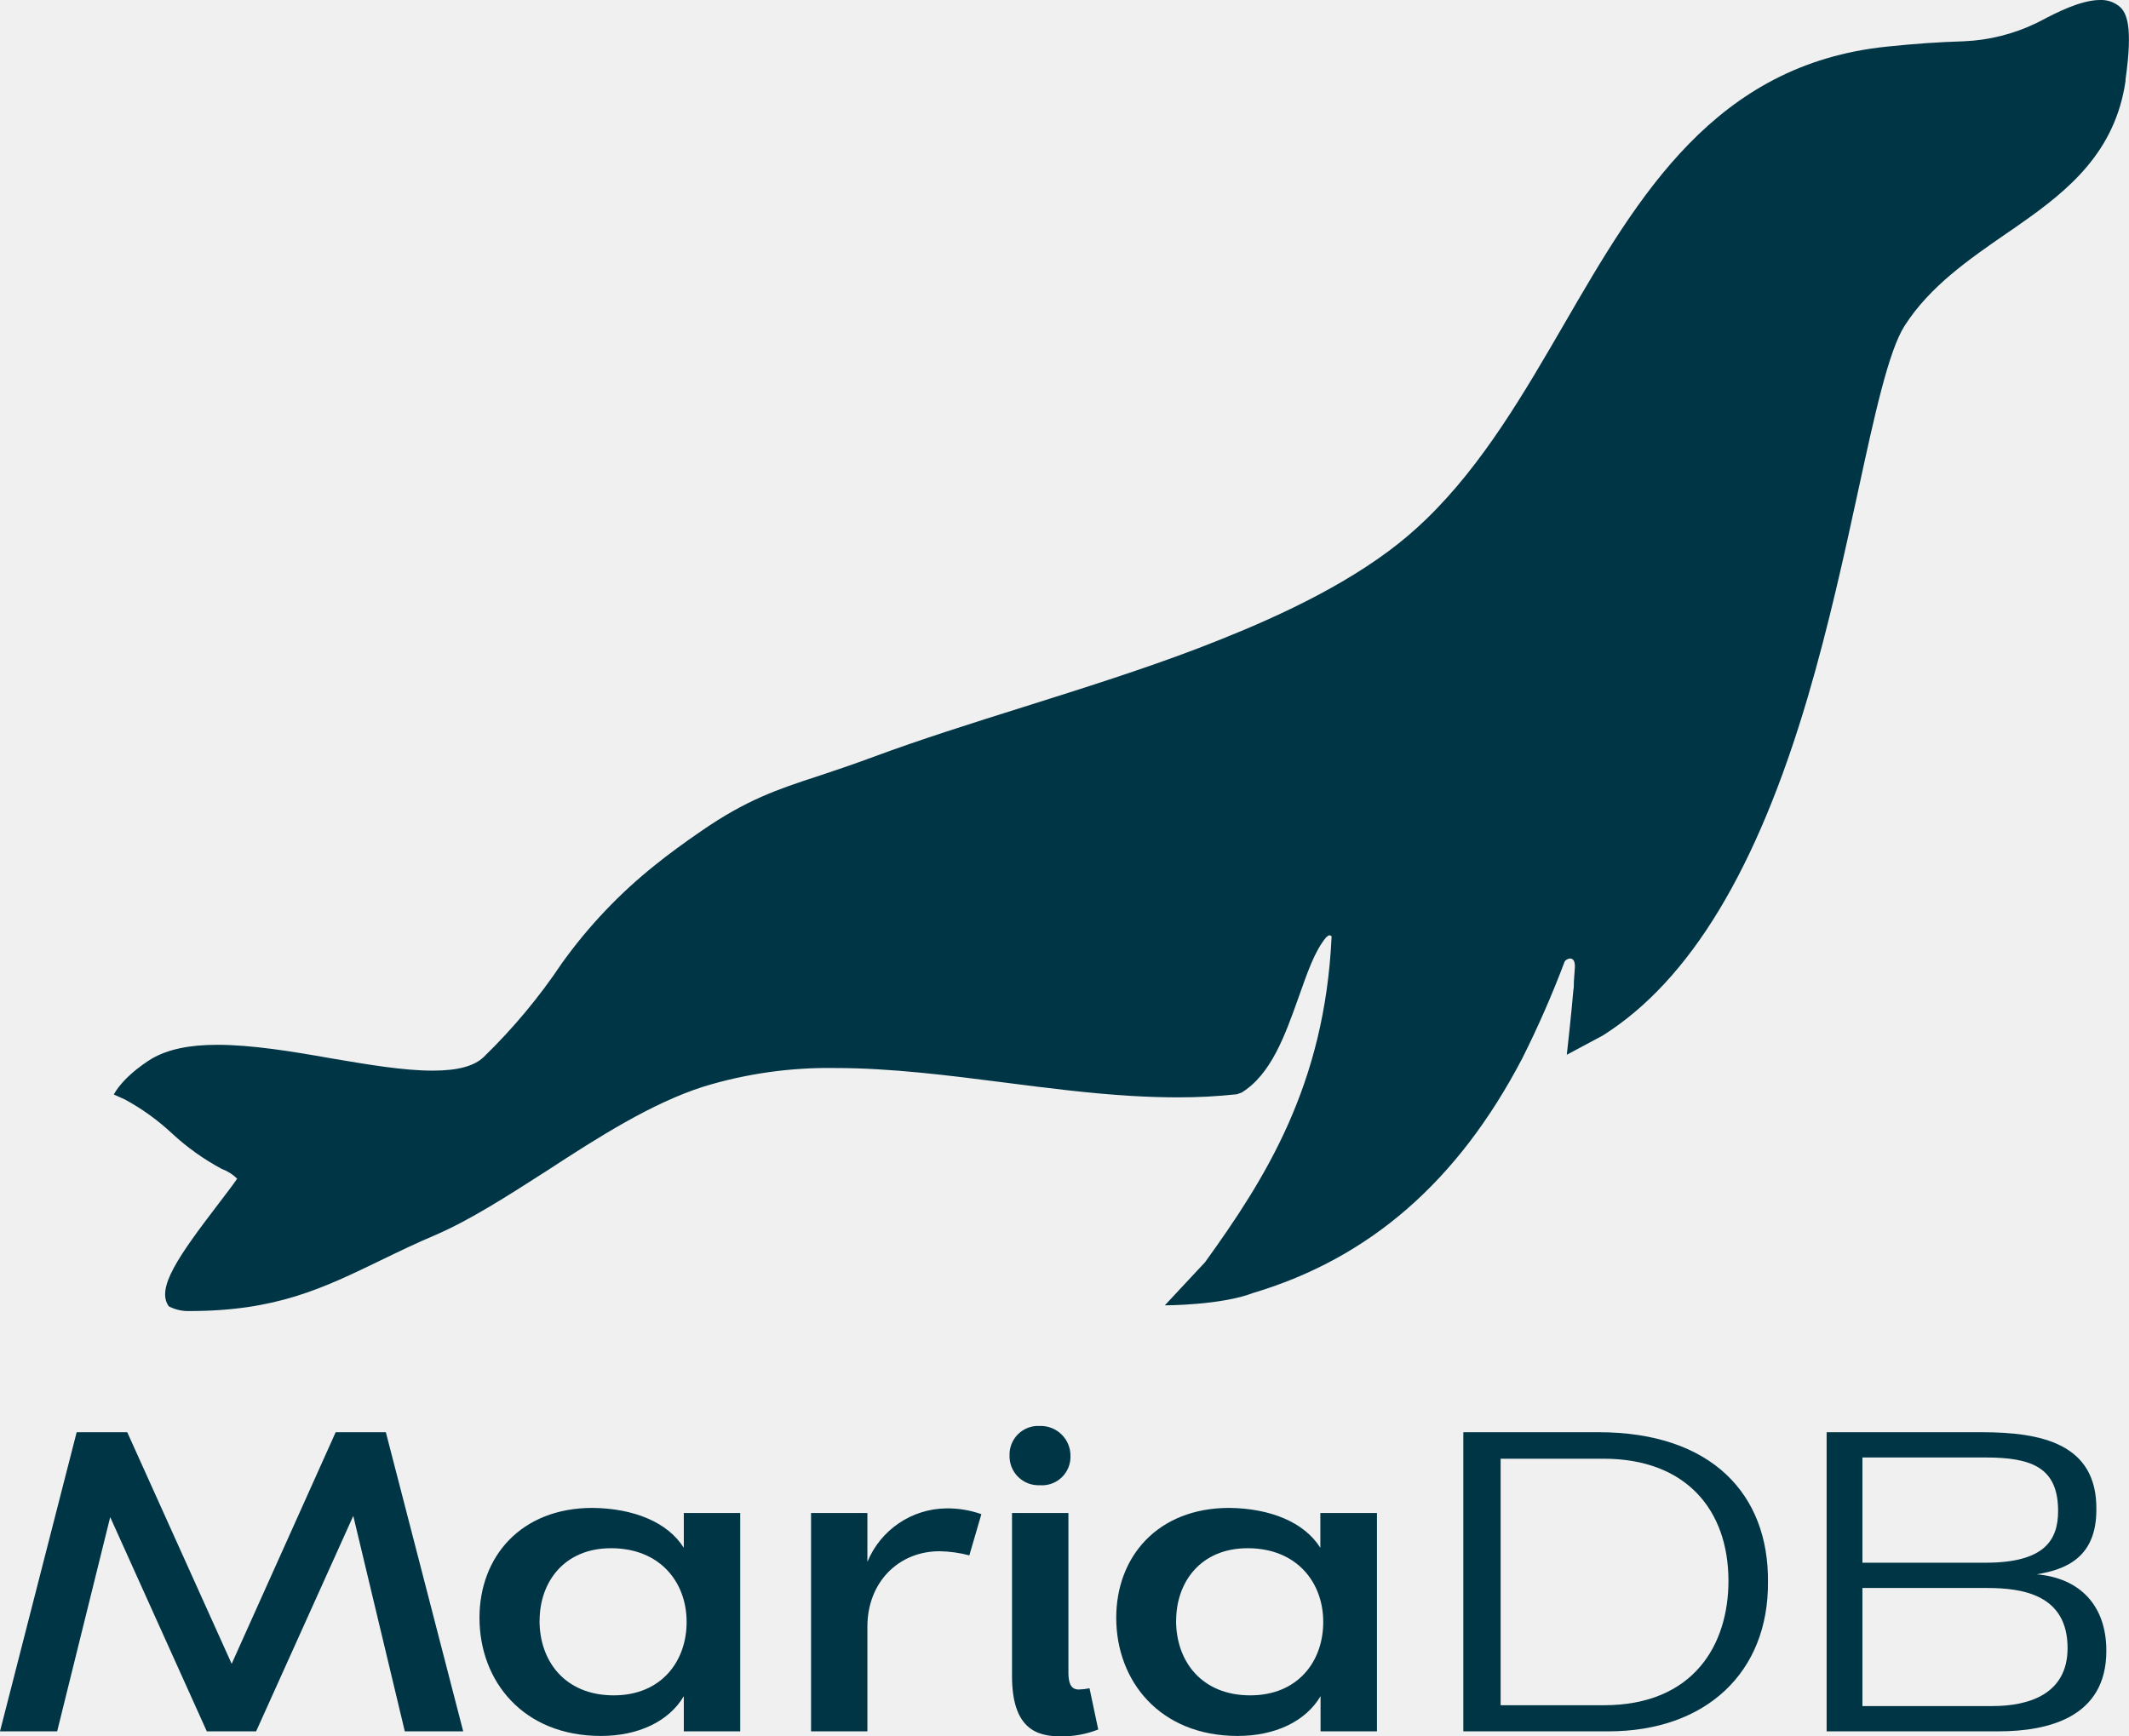
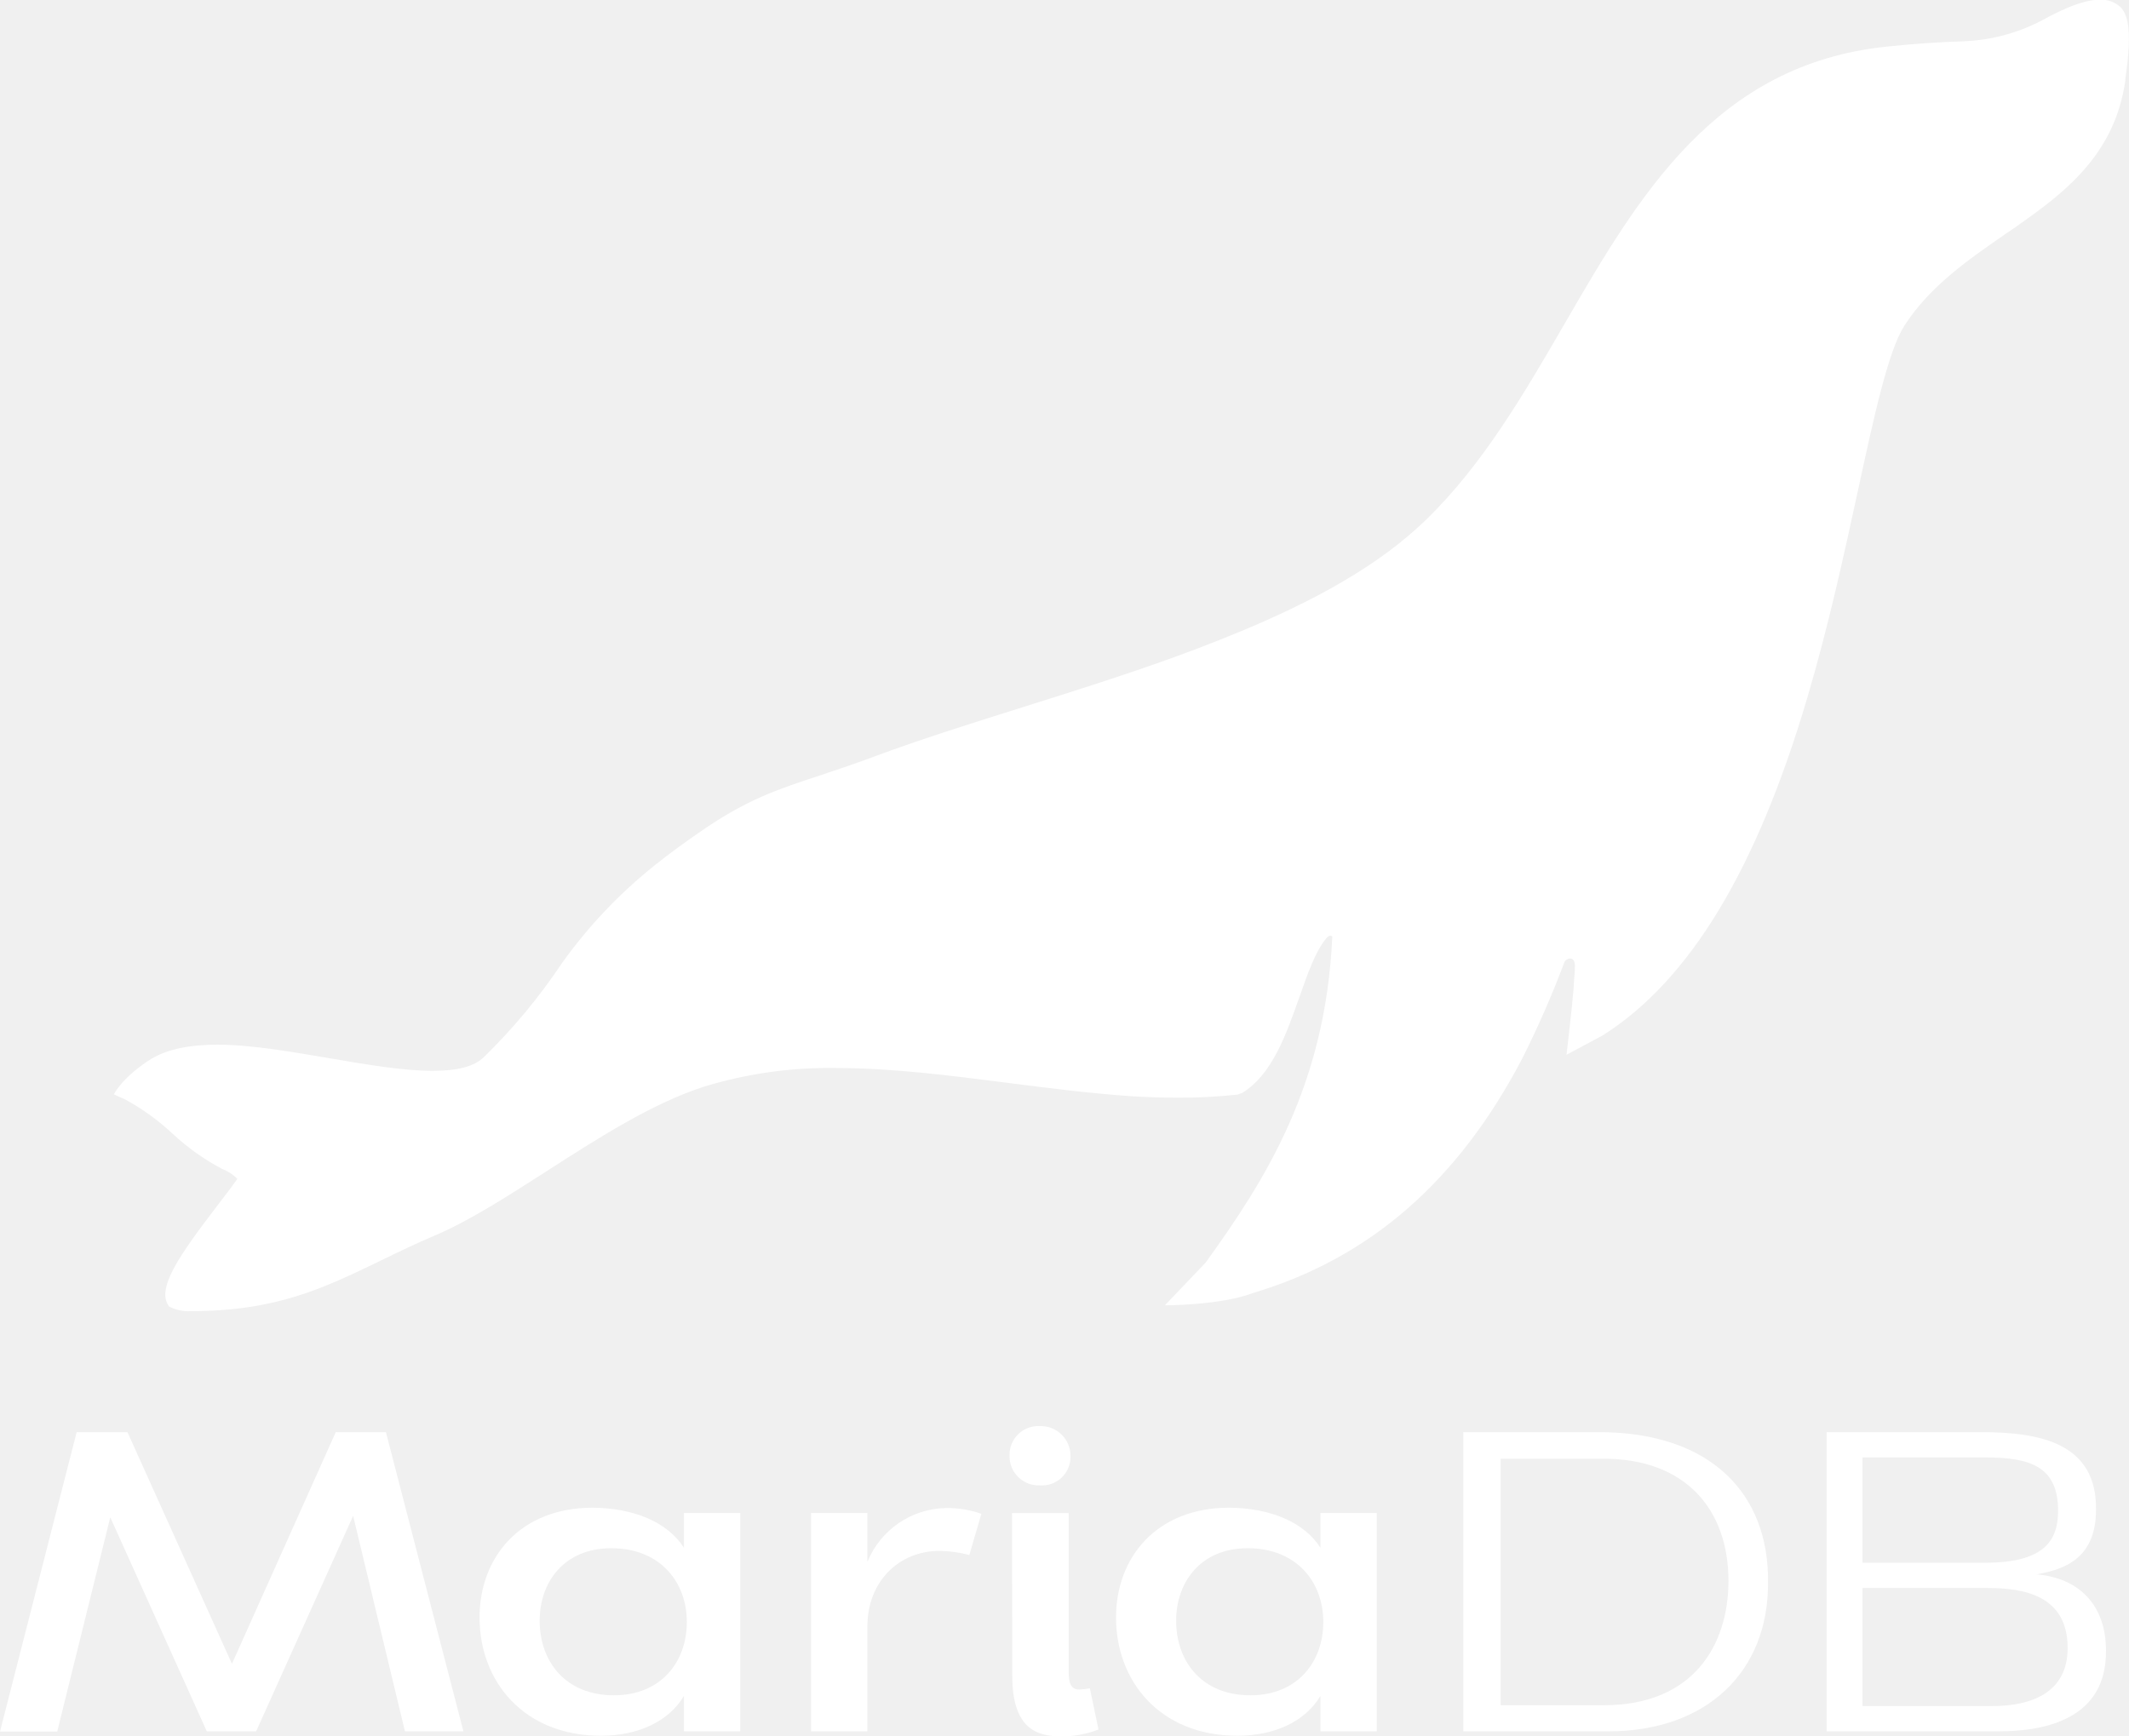
<svg xmlns="http://www.w3.org/2000/svg" id="Layer_1" data-name="Layer 1" viewBox="0 0 309.88 252.72">
  <defs>
-     <style>.cls-1{fill:#003545;}</style>
+     <style>.cls-1{fill:#fff;}</style>
  </defs>
-   <path class="cls-1" d="M61.74,214.91,73,258.46h-8.5L57,227.09,42.86,258.46H35.68L21.62,227.27,13.9,258.46H5.58l11.16-43.55H24.1l15.2,33.72,15.14-33.72Z" transform="translate(-5.58 -6.4)" />
-   <path class="cls-1" d="M105.11,231.74v-5.07h8.21v31.79h-8.21v-5.12c-2.17,3.68-6.63,5.79-12.06,5.79-11.35,0-17.68-8-17.68-17.2,0-8.87,6-16,16.47-16C97.81,226,102.76,228,105.11,231.74Zm-21,10.62c0,5.85,3.68,10.86,10.8,10.86,6.87,0,10.61-4.89,10.61-10.68s-3.86-10.74-11-10.74C87.68,231.8,84.12,236.74,84.12,242.36Z" transform="translate(-5.58 -6.4)" />
-   <path class="cls-1" d="M131.83,258.46h-8.2V226.67h8.2v7.12A12.58,12.58,0,0,1,143.29,226a14.84,14.84,0,0,1,5.13.84l-1.75,6a18,18,0,0,0-4.34-.6c-5.92,0-10.5,4.46-10.5,11Z" transform="translate(-5.58 -6.4)" />
-   <path class="cls-1" d="M152.52,218.28a4.17,4.17,0,0,1,4.4-4.28,4.33,4.33,0,0,1,4.47,4.41,4.15,4.15,0,0,1-4.47,4.22A4.22,4.22,0,0,1,152.52,218.28Zm.36,8.39h8.21V249.9c0,1.44.3,2.47,1.5,2.47a8.85,8.85,0,0,0,1.57-.18l1.27,6a14.36,14.36,0,0,1-5.43,1c-3.44,0-7.12-1-7.12-8.81Z" transform="translate(-5.58 -6.4)" />
-   <path class="cls-1" d="M197.76,231.74v-5.07H206v31.79h-8.21v-5.12c-2.17,3.68-6.63,5.79-12.06,5.79-11.34,0-17.68-8-17.68-17.2,0-8.87,6-16,16.47-16C190.46,226,195.41,228,197.76,231.74Zm-21,10.62c0,5.85,3.68,10.86,10.8,10.86,6.88,0,10.62-4.89,10.62-10.68s-3.87-10.74-11-10.74C180.33,231.8,176.77,236.74,176.77,242.36Z" transform="translate(-5.58 -6.4)" />
-   <path class="cls-1" d="M218.57,214.91h19.67c16.53,0,24.79,9.11,24.67,21.77.12,13.16-9,21.78-23.22,21.78H218.57Zm5.43,3.86v35.89h15c13.15,0,18.16-8.87,18.16-18.1,0-10.43-6.27-17.79-18.16-17.79Z" transform="translate(-5.58 -6.4)" />
-   <path class="cls-1" d="M296.45,258.46h-25V214.91H294c8.62,0,16.83,1.62,16.71,11.28,0,6.81-4.23,8.69-8.69,9.41,6.33.54,10.14,4.58,10.14,11.1C312.2,256.47,303.63,258.46,296.45,258.46Zm-1.87-24.55c8.63,0,10.56-3.32,10.56-7.54,0-6.34-3.86-7.78-10.56-7.78H276.66v15.32Zm.24,3.68H276.66v17.19H295.6c5.31,0,10.92-1.75,10.92-8.44C306.52,238.62,300.07,237.59,294.82,237.59Z" transform="translate(-5.58 -6.4)" />
-   <path class="cls-1" d="M314.08,7.35a4.18,4.18,0,0,0-2.84-.95c-2.83,0-6.49,1.92-8.46,2.95l-.78.4a26.86,26.86,0,0,1-10.57,2.66c-3.76.12-7,.34-11.22.78-25,2.57-36.15,21.73-46.89,40.26C227.47,63.53,221.43,74,213.15,82a54.4,54.4,0,0,1-5.45,4.63C199.13,93,188.37,97.55,180,100.77c-8.06,3.08-16.86,5.85-25.36,8.53-7.79,2.45-15.14,4.77-21.9,7.28-3.05,1.13-5.64,2-7.93,2.76-6.16,2-10.6,3.53-17.09,8-2.53,1.73-5.07,3.6-6.79,5a71.62,71.62,0,0,0-13.55,14.27A84.25,84.25,0,0,1,76,160.27c-1.37,1.34-3.8,2-7.44,2-4.26,0-9.43-.88-14.9-1.81-5.64-1-11.47-1.95-16.47-1.95-4.06,0-7.17.66-9.49,2,0,0-3.91,2.28-5.56,5.23l1.62.73a33.21,33.21,0,0,1,6.92,5,34.72,34.72,0,0,0,7.2,5.12A6.18,6.18,0,0,1,40.1,178c-.68,1-1.68,2.29-2.73,3.67-5.77,7.55-9.14,12.32-7.21,14.92a6.07,6.07,0,0,0,3,.68c12.58,0,19.34-3.27,27.89-7.41,2.48-1.2,5-2.43,8-3.7,5-2.17,10.38-5.63,16.09-9.29C92.61,172,100.42,167,108,164.59a62.3,62.3,0,0,1,19.23-2.7c8,0,16.42,1.07,24.54,2.11,6.05.78,12.32,1.58,18.47,1.95,2.39.14,4.6.21,6.75.21a78.21,78.21,0,0,0,8.61-.45l.69-.24c4.31-2.65,6.33-8.34,8.29-13.84,1.26-3.54,2.32-6.72,4-8.74a2.55,2.55,0,0,1,.32-.27.4.4,0,0,1,.49.08s0,.05,0,.16c-1,21.51-9.66,35.17-18.42,47.31l-5.85,6.27s8.19,0,12.85-1.8c17-5.08,29.83-16.28,39.17-34.14a145.7,145.7,0,0,0,6.17-14.09c.16-.4,1.63-1.14,1.49.93-.05.61-.09,1.29-.14,2h0c0,.42,0,.85-.08,1.28-.24,3-.95,9.34-.95,9.34l5.25-2.81c12.66-8,22.42-24.14,29.82-49.25,3.08-10.46,5.34-20.85,7.33-30,2.38-11,4.43-20.43,6.78-24.09,3.69-5.74,9.32-9.62,14.77-13.39.74-.51,1.49-1,2.22-1.54,6.85-4.81,13.66-10.36,15.16-20.71l0-.23C316.05,10.22,315.13,8.25,314.08,7.35Z" transform="translate(-5.58 -6.4)" />
+   <path class="cls-1" d="M63.62,217.6,74.9,261.16H66.39l-7.54-31.37L44.73,261.16H37.55L23.5,230l-7.72,31.19H7.45L18.61,217.6H26l15.21,33.73L56.32,217.6Z" transform="translate(-7.45 -9.1)" />
+   <path class="cls-1" d="M107,234.44v-5.07h8.2v31.79H107V256c-2.18,3.69-6.64,5.8-12.07,5.8-11.34,0-17.68-8-17.68-17.2,0-8.87,6-16,16.47-16C99.68,228.65,104.63,230.7,107,234.44ZM86,245.06c0,5.85,3.68,10.85,10.8,10.85,6.88,0,10.62-4.88,10.62-10.67s-3.86-10.74-11-10.74C89.55,234.5,86,239.44,86,245.06Z" transform="translate(-7.45 -9.1)" />
+   <path class="cls-1" d="M133.7,261.16h-8.2V229.37h8.2v7.12a12.6,12.6,0,0,1,11.47-7.84,14.75,14.75,0,0,1,5.12.84l-1.75,6a17.94,17.94,0,0,0-4.34-.6c-5.91,0-10.5,4.46-10.5,11Z" transform="translate(-7.45 -9.1)" />
+   <path class="cls-1" d="M154.39,221a4.18,4.18,0,0,1,4.41-4.28,4.32,4.32,0,0,1,4.46,4.4,4.15,4.15,0,0,1-4.46,4.23A4.23,4.23,0,0,1,154.39,221Zm.36,8.39H163V252.6c0,1.44.3,2.47,1.51,2.47a9,9,0,0,0,1.57-.18l1.26,6a14.56,14.56,0,0,1-5.43,1c-3.44,0-7.12-1-7.12-8.81Z" transform="translate(-7.45 -9.1)" />
+   <path class="cls-1" d="M199.64,234.44v-5.07h8.2v31.79h-8.2V256c-2.18,3.69-6.64,5.8-12.07,5.8-11.34,0-17.68-8-17.68-17.2,0-8.87,6-16,16.47-16C192.34,228.65,197.28,230.7,199.64,234.44Zm-21,10.62c0,5.85,3.68,10.85,10.8,10.85,6.88,0,10.62-4.88,10.62-10.67s-3.86-10.74-11-10.74C182.2,234.5,178.64,239.44,178.64,245.06Z" transform="translate(-7.45 -9.1)" />
+   <path class="cls-1" d="M220.44,217.6h19.67c16.53,0,24.8,9.12,24.68,21.78.12,13.16-9,21.78-23.23,21.78H220.44Zm5.43,3.87v35.89h15c13.15,0,18.16-8.87,18.16-18.1,0-10.43-6.28-17.79-18.16-17.79Z" transform="translate(-7.45 -9.1)" />
+   <path class="cls-1" d="M298.32,261.16h-25V217.6h22.5c8.63,0,16.83,1.63,16.71,11.29,0,6.81-4.22,8.68-8.69,9.41,6.34.54,10.14,4.58,10.14,11.1C314.07,259.17,305.5,261.16,298.32,261.16Zm-1.87-24.55c8.63,0,10.56-3.32,10.56-7.54,0-6.34-3.86-7.79-10.56-7.79H278.54v15.33Zm.24,3.68H278.54v17.19h18.94c5.31,0,10.92-1.75,10.92-8.44C308.4,241.31,301.94,240.29,296.69,240.29Z" transform="translate(-7.45 -9.1)" />
+   <path class="cls-1" d="M316,10.05a4.2,4.2,0,0,0-2.84-1c-2.84,0-6.5,1.92-8.46,3l-.79.4a26.81,26.81,0,0,1-10.57,2.66c-3.76.12-7,.34-11.22.77-25,2.58-36.15,21.74-46.89,40.27-5.84,10.08-11.88,20.5-20.16,28.57a55.71,55.71,0,0,1-5.46,4.63c-8.57,6.39-19.33,10.9-27.74,14.12-8.07,3.08-16.86,5.85-25.37,8.53-7.78,2.45-15.14,4.76-21.9,7.28-3.05,1.13-5.64,2-7.93,2.76-6.15,2-10.6,3.53-17.08,8-2.53,1.73-5.07,3.6-6.8,5a71.26,71.26,0,0,0-13.54,14.27A84.81,84.81,0,0,1,77.88,163c-1.36,1.34-3.8,2-7.43,2-4.27,0-9.43-.88-14.91-1.81s-11.46-2-16.46-2c-4.07,0-7.17.66-9.5,2,0,0-3.9,2.28-5.56,5.23l1.62.73a33.56,33.56,0,0,1,6.93,5,33.68,33.68,0,0,0,7.19,5.12A6.37,6.37,0,0,1,42,180.72c-.69,1-1.69,2.29-2.74,3.67-5.77,7.55-9.13,12.32-7.2,14.92a6,6,0,0,0,3,.68c12.59,0,19.34-3.27,27.9-7.41,2.47-1.2,5-2.44,8-3.7,5-2.17,10.38-5.63,16.08-9.29,7.55-4.85,15.36-9.87,22.92-12.3a62.3,62.3,0,0,1,19.23-2.7c8,0,16.42,1.07,24.54,2.11,6.06.78,12.32,1.58,18.47,2,2.39.14,4.6.21,6.76.21a78.48,78.48,0,0,0,8.61-.45l.68-.24c4.32-2.65,6.34-8.34,8.29-13.84,1.26-3.54,2.32-6.72,4-8.74a2.06,2.06,0,0,1,.33-.27.4.4,0,0,1,.49.08.25.25,0,0,1,0,.16c-1,21.51-9.67,35.16-18.42,47.3L177,199.14s8.18,0,12.84-1.8c17-5.08,29.84-16.28,39.18-34.14a144.39,144.39,0,0,0,6.16-14.09c.16-.4,1.64-1.14,1.49.93,0,.61-.08,1.29-.13,2h0c0,.42-.06.85-.08,1.28-.25,3-1,9.34-1,9.34l5.25-2.81c12.66-8,22.42-24.14,29.82-49.25,3.09-10.46,5.34-20.85,7.33-30,2.38-11,4.43-20.43,6.78-24.09,3.69-5.74,9.32-9.62,14.77-13.39.75-.51,1.49-1,2.22-1.54,6.86-4.81,13.67-10.36,15.16-20.71l0-.23C317.93,12.92,317,11,316,10.05Z" transform="translate(-7.45 -9.1)" />
</svg>
